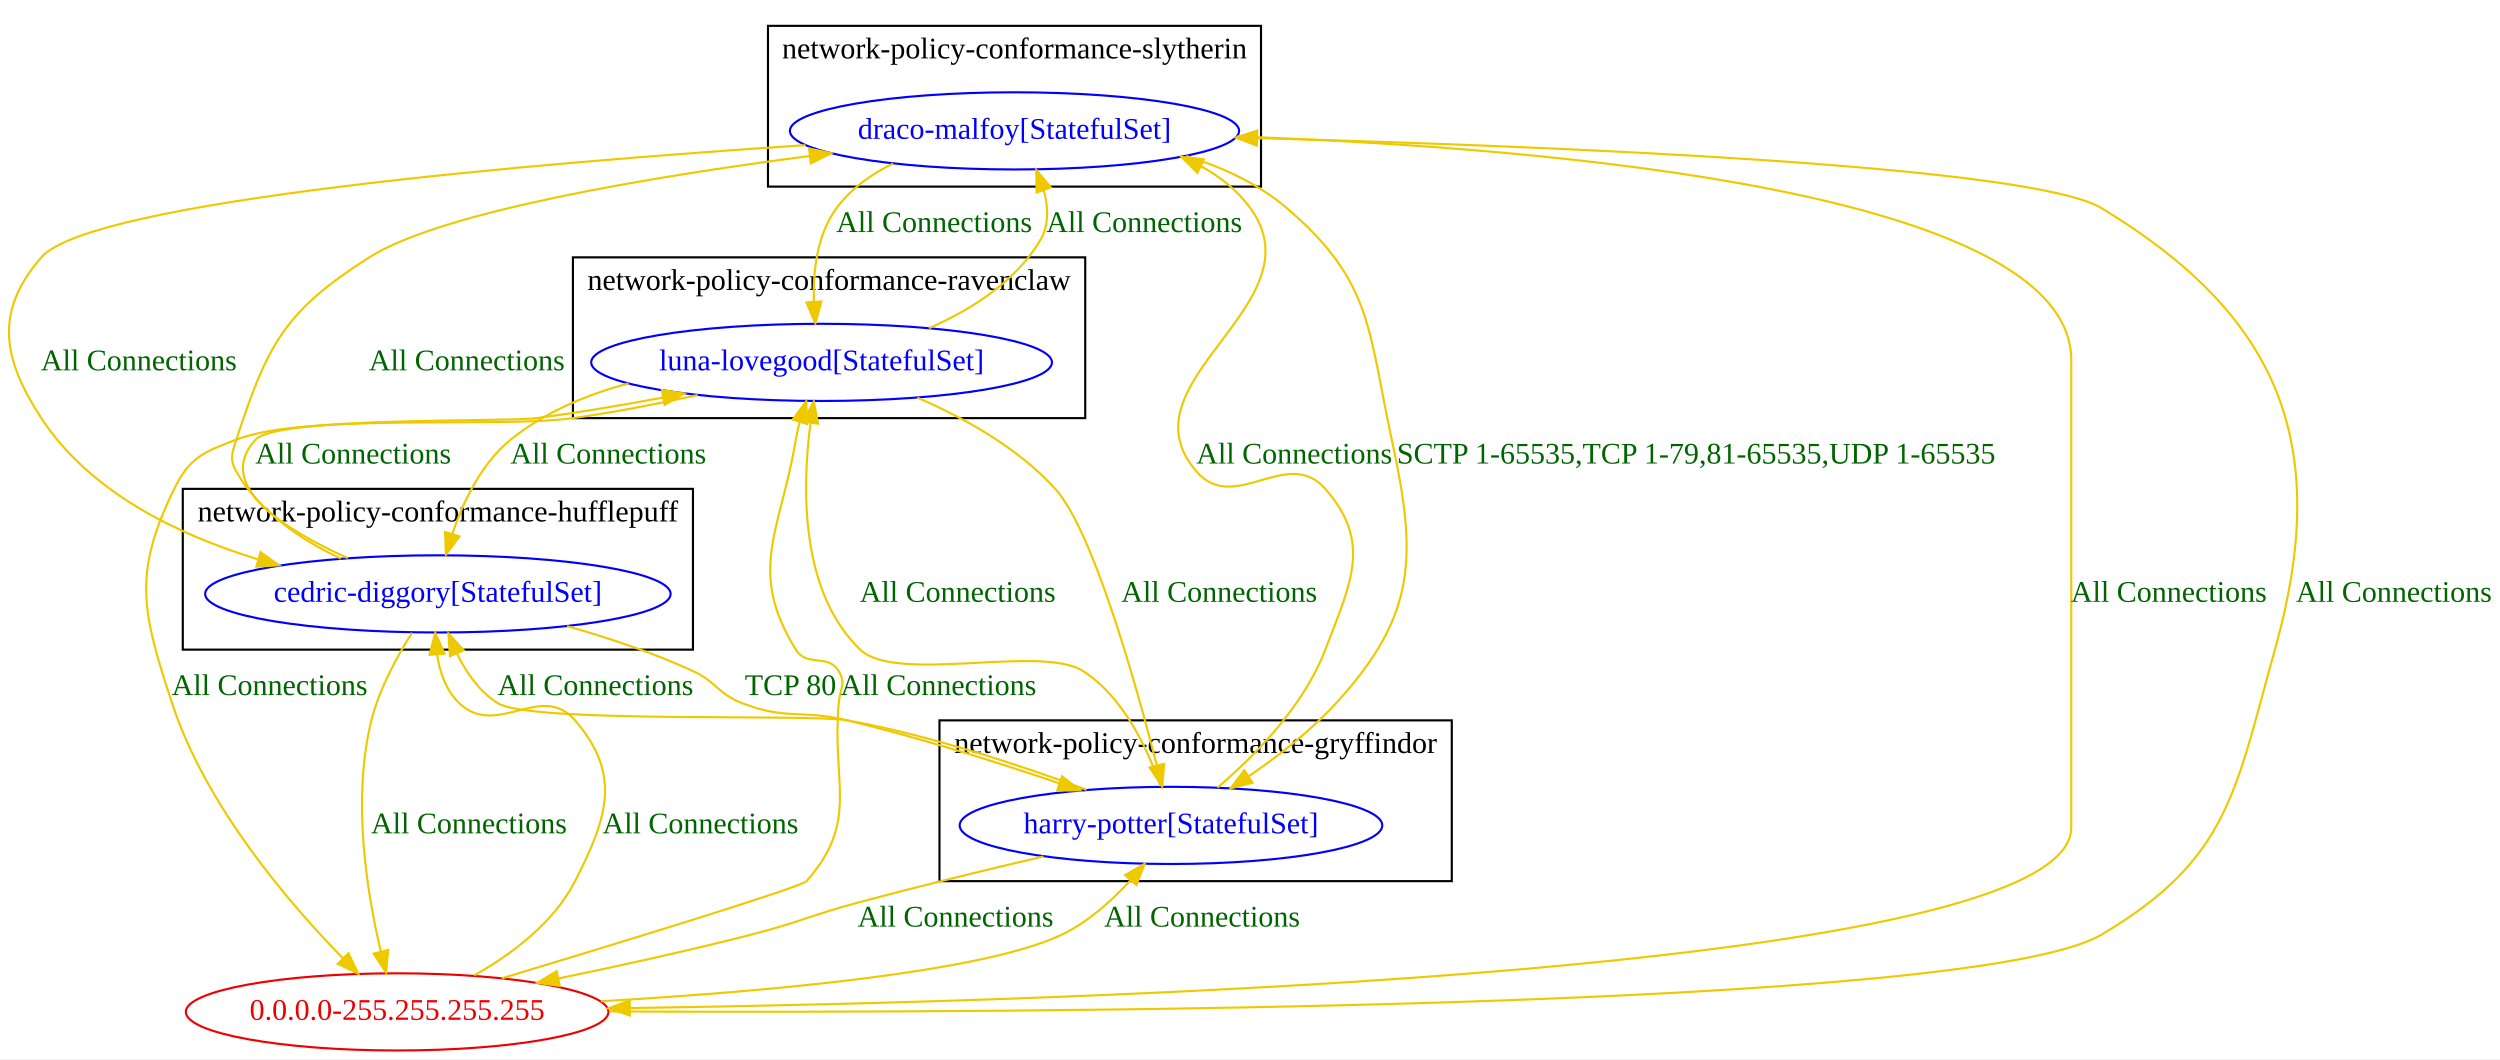
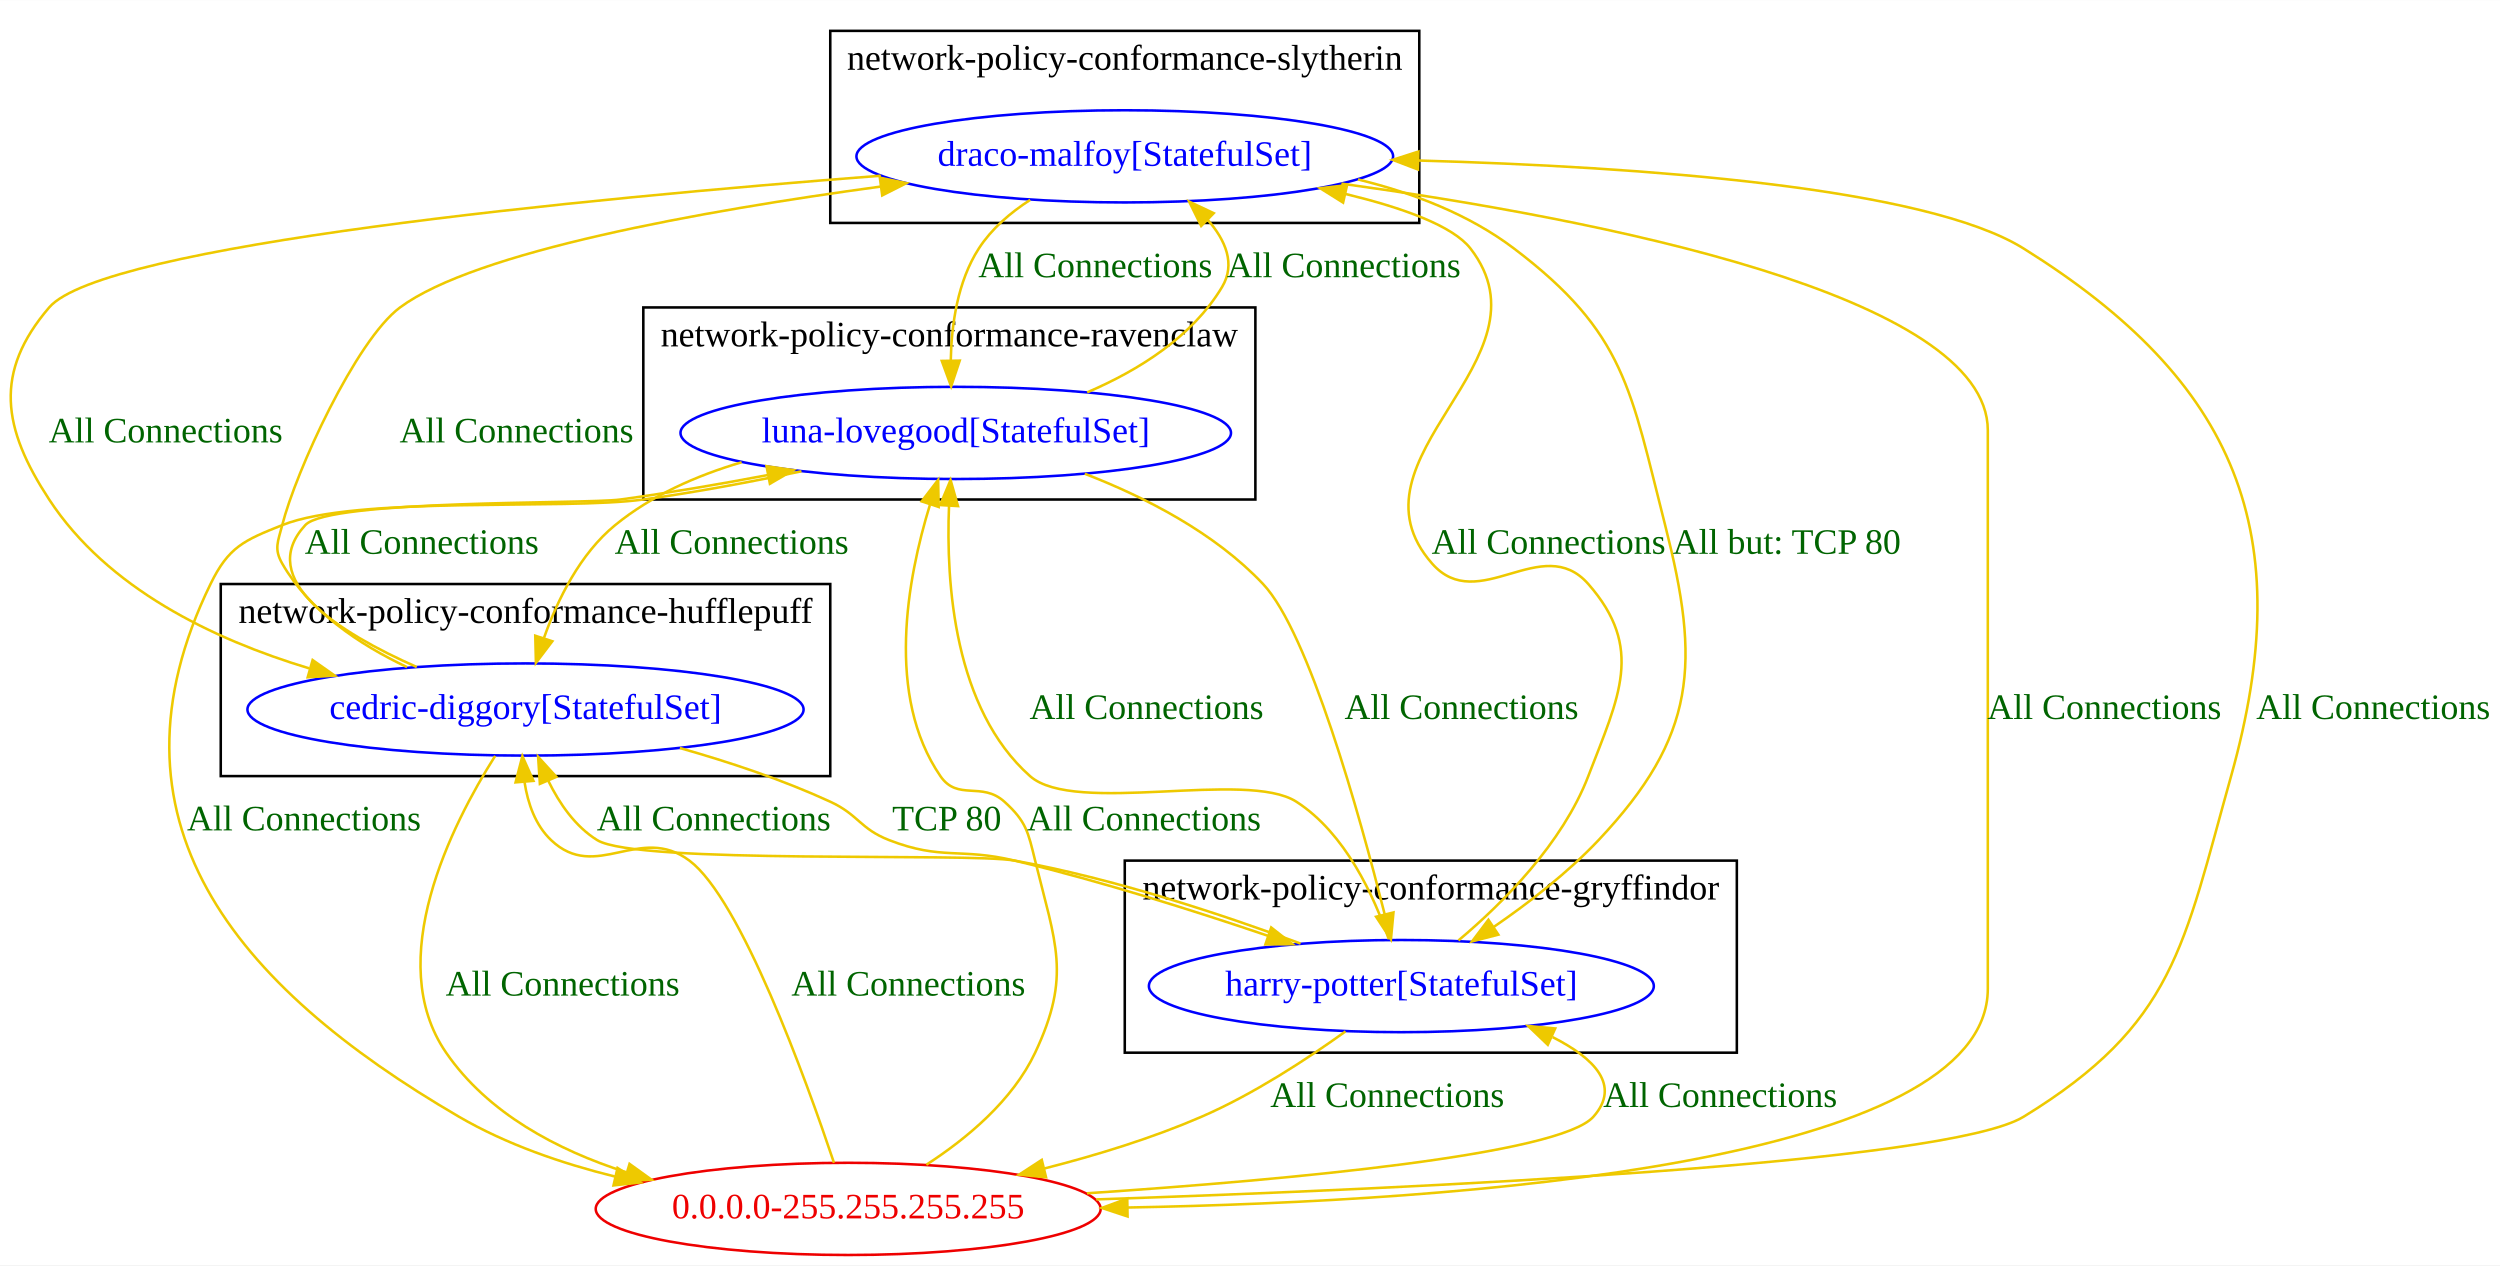
- <svg xmlns="http://www.w3.org/2000/svg" width="1166pt" height="494pt" viewBox="0.00 0.00 1166.27 494.00">
+ <svg xmlns="http://www.w3.org/2000/svg" width="976pt" height="494pt" viewBox="0.00 0.00 976.20 494.00">
  <g id="graph0" class="graph" transform="scale(1 1) rotate(0) translate(4 490)">
-     <polygon fill="white" stroke="transparent" points="-4,4 -4,-490 1162.27,-490 1162.27,4 -4,4" />
+     <polygon fill="white" stroke="transparent" points="-4,4 -4,-490 972.2,-490 972.2,4 -4,4" />
    <g id="clust3" class="cluster">
-       <polygon fill="none" stroke="black" points="263.27,-295 263.27,-370 502.27,-370 502.27,-295 263.27,-295" />
-       <text text-anchor="middle" x="382.77" y="-354.8" font-family="Times New Roman,serif" font-size="14.00">network-policy-conformance-ravenclaw</text>
+       <polygon fill="none" stroke="black" points="247.2,-295 247.2,-370 486.2,-370 486.2,-295 247.2,-295" />
+       <text text-anchor="middle" x="366.7" y="-354.8" font-family="Times New Roman,serif" font-size="14.00">network-policy-conformance-ravenclaw</text>
    </g>
    <g id="clust1" class="cluster">
-       <polygon fill="none" stroke="black" points="434.27,-79 434.27,-154 673.27,-154 673.27,-79 434.27,-79" />
-       <text text-anchor="middle" x="553.77" y="-138.8" font-family="Times New Roman,serif" font-size="14.00">network-policy-conformance-gryffindor</text>
+       <polygon fill="none" stroke="black" points="435.2,-79 435.2,-154 674.2,-154 674.2,-79 435.2,-79" />
+       <text text-anchor="middle" x="554.7" y="-138.8" font-family="Times New Roman,serif" font-size="14.00">network-policy-conformance-gryffindor</text>
    </g>
    <g id="clust2" class="cluster">
-       <polygon fill="none" stroke="black" points="81.27,-187 81.27,-262 319.27,-262 319.27,-187 81.27,-187" />
-       <text text-anchor="middle" x="200.27" y="-246.8" font-family="Times New Roman,serif" font-size="14.00">network-policy-conformance-hufflepuff</text>
+       <polygon fill="none" stroke="black" points="82.2,-187 82.2,-262 320.2,-262 320.2,-187 82.2,-187" />
+       <text text-anchor="middle" x="201.2" y="-246.8" font-family="Times New Roman,serif" font-size="14.00">network-policy-conformance-hufflepuff</text>
    </g>
    <g id="clust4" class="cluster">
-       <polygon fill="none" stroke="black" points="354.27,-403 354.27,-478 584.27,-478 584.27,-403 354.27,-403" />
-       <text text-anchor="middle" x="469.27" y="-462.8" font-family="Times New Roman,serif" font-size="14.00">network-policy-conformance-slytherin</text>
+       <polygon fill="none" stroke="black" points="320.2,-403 320.2,-478 550.2,-478 550.2,-403 320.2,-403" />
+       <text text-anchor="middle" x="435.2" y="-462.8" font-family="Times New Roman,serif" font-size="14.00">network-policy-conformance-slytherin</text>
    </g>
    <g id="node1" class="node">
-       <ellipse fill="none" stroke="blue" cx="542.27" cy="-105" rx="98.58" ry="18" />
-       <text text-anchor="middle" x="542.27" y="-101.3" font-family="Times New Roman,serif" font-size="14.00" fill="blue">harry-potter[StatefulSet]</text>
+       <ellipse fill="none" stroke="blue" cx="543.2" cy="-105" rx="98.58" ry="18" />
+       <text text-anchor="middle" x="543.2" y="-101.3" font-family="Times New Roman,serif" font-size="14.00" fill="blue">harry-potter[StatefulSet]</text>
    </g>
    <g id="node2" class="node">
-       <ellipse fill="none" stroke="blue" cx="200.27" cy="-213" rx="108.58" ry="18" />
-       <text text-anchor="middle" x="200.27" y="-209.3" font-family="Times New Roman,serif" font-size="14.00" fill="blue">cedric-diggory[StatefulSet]</text>
+       <ellipse fill="none" stroke="blue" cx="201.2" cy="-213" rx="108.58" ry="18" />
+       <text text-anchor="middle" x="201.2" y="-209.3" font-family="Times New Roman,serif" font-size="14.00" fill="blue">cedric-diggory[StatefulSet]</text>
    </g>
    <g id="edge6" class="edge">
-       <path fill="none" stroke="#eec900" d="M502.93,-121.6C472.86,-132.76 430.12,-146.99 391.27,-154 373.43,-157.22 243.69,-152.45 228.27,-162 219.7,-167.31 213.53,-176.25 209.2,-185.12" />
-       <polygon fill="#eec900" stroke="#eec900" points="205.89,-183.96 205.2,-194.53 212.33,-186.7 205.89,-183.96" />
-       <text text-anchor="middle" x="273.77" y="-165.8" font-family="Times New Roman,serif" font-size="14.00" fill="darkgreen">All Connections</text>
+       <path fill="none" stroke="#eec900" d="M503.85,-121.6C473.79,-132.76 431.04,-146.99 392.2,-154 374.35,-157.22 244.61,-152.45 229.2,-162 220.63,-167.31 214.45,-176.25 210.12,-185.12" />
+       <polygon fill="#eec900" stroke="#eec900" points="206.81,-183.96 206.12,-194.53 213.25,-186.7 206.81,-183.96" />
+       <text text-anchor="middle" x="274.7" y="-165.8" font-family="Times New Roman,serif" font-size="14.00" fill="darkgreen">All Connections</text>
    </g>
    <g id="node3" class="node">
-       <ellipse fill="none" stroke="blue" cx="379.27" cy="-321" rx="107.48" ry="18" />
-       <text text-anchor="middle" x="379.27" y="-317.3" font-family="Times New Roman,serif" font-size="14.00" fill="blue">luna-lovegood[StatefulSet]</text>
+       <ellipse fill="none" stroke="blue" cx="369.2" cy="-321" rx="107.48" ry="18" />
+       <text text-anchor="middle" x="369.2" y="-317.3" font-family="Times New Roman,serif" font-size="14.00" fill="blue">luna-lovegood[StatefulSet]</text>
    </g>
    <g id="edge7" class="edge">
-       <path fill="none" stroke="#eec900" d="M537.38,-123.27C531.66,-140.03 520.43,-164.68 501.27,-177 481.75,-189.56 414.01,-170.9 397.27,-187 369.19,-214.02 370.12,-262.52 374.14,-292.89" />
-       <polygon fill="#eec900" stroke="#eec900" points="370.69,-293.45 375.65,-302.81 377.61,-292.39 370.69,-293.45" />
-       <text text-anchor="middle" x="442.77" y="-209.3" font-family="Times New Roman,serif" font-size="14.00" fill="darkgreen">All Connections</text>
+       <path fill="none" stroke="#eec900" d="M538.3,-123.27C532.58,-140.03 521.35,-164.68 502.2,-177 482.67,-189.56 415.56,-171.59 398.2,-187 368.63,-213.24 365.32,-261.98 366.58,-292.6" />
+       <polygon fill="#eec900" stroke="#eec900" points="363.09,-292.84 367.18,-302.62 370.07,-292.43 363.09,-292.84" />
+       <text text-anchor="middle" x="443.7" y="-209.3" font-family="Times New Roman,serif" font-size="14.00" fill="darkgreen">All Connections</text>
    </g>
    <g id="node4" class="node">
-       <ellipse fill="none" stroke="blue" cx="469.27" cy="-429" rx="104.78" ry="18" />
-       <text text-anchor="middle" x="469.27" y="-425.3" font-family="Times New Roman,serif" font-size="14.00" fill="blue">draco-malfoy[StatefulSet]</text>
+       <ellipse fill="none" stroke="blue" cx="435.2" cy="-429" rx="104.78" ry="18" />
+       <text text-anchor="middle" x="435.2" y="-425.3" font-family="Times New Roman,serif" font-size="14.00" fill="blue">draco-malfoy[StatefulSet]</text>
    </g>
    <g id="edge8" class="edge">
-       <path fill="none" stroke="#eec900" d="M563.93,-122.59C581.25,-137.34 604.24,-160.62 614.27,-187 626.12,-218.16 636.23,-236.92 614.27,-262 596.55,-282.24 572,-249.76 554.27,-270 517.53,-311.97 612.2,-347.97 579.27,-393 573.24,-401.25 565.25,-407.6 556.31,-412.49" />
-       <polygon fill="#eec900" stroke="#eec900" points="554.61,-409.42 547.1,-416.89 557.63,-415.73 554.61,-409.42" />
-       <text text-anchor="middle" x="599.77" y="-273.8" font-family="Times New Roman,serif" font-size="14.00" fill="darkgreen">All Connections</text>
+       <path fill="none" stroke="#eec900" d="M565.49,-122.82C583.01,-137.55 606.08,-160.67 616.2,-187 628.15,-218.12 638.18,-236.94 616.2,-262 598.16,-282.55 573.23,-249.45 555.2,-270 518.87,-311.4 603.9,-349.45 570.2,-393 563.32,-401.88 543.7,-408.92 521.48,-414.29" />
+       <polygon fill="#eec900" stroke="#eec900" points="520.45,-410.94 511.47,-416.56 522,-417.76 520.45,-410.94" />
+       <text text-anchor="middle" x="600.7" y="-273.8" font-family="Times New Roman,serif" font-size="14.00" fill="darkgreen">All Connections</text>
    </g>
    <g id="node5" class="node">
-       <ellipse fill="none" stroke="#ee0000" cx="181.27" cy="-18" rx="98.58" ry="18" />
-       <text text-anchor="middle" x="181.27" y="-14.3" font-family="Times New Roman,serif" font-size="14.00" fill="#ee0000">0.0.0.0-255.255.255.255</text>
+       <ellipse fill="none" stroke="#ee0000" cx="327.2" cy="-18" rx="98.58" ry="18" />
+       <text text-anchor="middle" x="327.2" y="-14.3" font-family="Times New Roman,serif" font-size="14.00" fill="#ee0000">0.0.0.0-255.255.255.255</text>
    </g>
    <g id="edge5" class="edge">
-       <path fill="none" stroke="#eec900" d="M482.77,-90.53C456.21,-84.32 424.59,-76.63 396.27,-69 373.87,-62.96 368.75,-59.75 346.27,-54 317.09,-46.54 284.72,-39.42 256.43,-33.58" />
-       <polygon fill="#eec900" stroke="#eec900" points="257.11,-30.15 246.61,-31.57 255.7,-37 257.11,-30.15" />
-       <text text-anchor="middle" x="441.77" y="-57.8" font-family="Times New Roman,serif" font-size="14.00" fill="darkgreen">All Connections</text>
+       <path fill="none" stroke="#eec900" d="M521.41,-87.32C506.33,-76.47 485.41,-62.77 465.2,-54 445.9,-45.63 424.19,-38.96 403.8,-33.78" />
+       <polygon fill="#eec900" stroke="#eec900" points="404.46,-30.34 393.91,-31.36 402.79,-37.14 404.46,-30.34" />
+       <text text-anchor="middle" x="537.7" y="-57.8" font-family="Times New Roman,serif" font-size="14.00" fill="darkgreen">All Connections</text>
    </g>
    <g id="edge10" class="edge">
-       <path fill="none" stroke="#eec900" d="M260.53,-197.96C279.74,-192.52 300.79,-185.52 319.27,-177 330.36,-171.89 330.9,-166.41 342.27,-162 362.85,-154.02 369.81,-159.13 391.27,-154 424.68,-146.01 461.43,-134.39 490.31,-124.59" />
-       <polygon fill="#eec900" stroke="#eec900" points="491.46,-127.89 499.78,-121.34 489.19,-121.27 491.46,-127.89" />
-       <text text-anchor="middle" x="364.77" y="-165.8" font-family="Times New Roman,serif" font-size="14.00" fill="darkgreen">TCP 80</text>
+       <path fill="none" stroke="#eec900" d="M261.46,-197.96C280.66,-192.52 301.72,-185.52 320.2,-177 331.28,-171.89 331.82,-166.41 343.2,-162 363.77,-154.02 370.74,-159.13 392.2,-154 425.61,-146.01 462.35,-134.39 491.23,-124.59" />
+       <polygon fill="#eec900" stroke="#eec900" points="492.38,-127.89 500.71,-121.34 490.11,-121.27 492.38,-127.89" />
+       <text text-anchor="middle" x="365.7" y="-165.8" font-family="Times New Roman,serif" font-size="14.00" fill="darkgreen">TCP 80</text>
    </g>
    <g id="edge11" class="edge">
-       <path fill="none" stroke="#eec900" d="M158.24,-229.69C128.01,-243.24 95.74,-263.91 115.27,-285 125.2,-295.71 231.8,-293.09 246.27,-295 265.51,-297.53 286.19,-301.04 305.36,-304.62" />
-       <polygon fill="#eec900" stroke="#eec900" points="304.76,-308.07 315.24,-306.49 306.06,-301.19 304.76,-308.07" />
-       <text text-anchor="middle" x="160.77" y="-273.8" font-family="Times New Roman,serif" font-size="14.00" fill="darkgreen">All Connections</text>
+       <path fill="none" stroke="#eec900" d="M158.74,-229.59C128.2,-243.08 95.58,-263.72 115.2,-285 124.49,-295.08 224.61,-293.16 238.2,-295 256.96,-297.55 277.11,-301.02 295.84,-304.56" />
+       <polygon fill="#eec900" stroke="#eec900" points="295.31,-308.02 305.79,-306.48 296.63,-301.15 295.31,-308.02" />
+       <text text-anchor="middle" x="160.7" y="-273.8" font-family="Times New Roman,serif" font-size="14.00" fill="darkgreen">All Connections</text>
    </g>
    <g id="edge12" class="edge">
-       <path fill="none" stroke="#eec900" d="M154.98,-229.43C136.44,-238.24 116.88,-251.34 106.27,-270 102.98,-275.8 104.21,-278.66 106.27,-285 120.77,-329.46 128.79,-344.95 168.27,-370 201.87,-391.32 298.92,-407.52 373.83,-417.31" />
-       <polygon fill="#eec900" stroke="#eec900" points="373.41,-420.79 383.78,-418.59 374.31,-413.84 373.41,-420.79" />
-       <text text-anchor="middle" x="213.77" y="-317.3" font-family="Times New Roman,serif" font-size="14.00" fill="darkgreen">All Connections</text>
+       <path fill="none" stroke="#eec900" d="M154.93,-229.55C136.35,-238.34 116.83,-251.38 106.2,-270 102.89,-275.79 104.56,-278.54 106.2,-285 111.47,-305.82 134.95,-357.2 152.2,-370 181.61,-391.83 269.59,-407.63 339.73,-417.18" />
+       <polygon fill="#eec900" stroke="#eec900" points="339.56,-420.68 349.94,-418.54 340.49,-413.75 339.56,-420.68" />
+       <text text-anchor="middle" x="197.7" y="-317.3" font-family="Times New Roman,serif" font-size="14.00" fill="darkgreen">All Connections</text>
    </g>
    <g id="edge9" class="edge">
-       <path fill="none" stroke="#eec900" d="M188.24,-194.9C181.19,-183.81 172.96,-168.73 169.27,-154 160.1,-117.37 167.14,-73.61 173.68,-46.05" />
-       <polygon fill="#eec900" stroke="#eec900" points="177.08,-46.89 176.12,-36.33 170.29,-45.18 177.08,-46.89" />
-       <text text-anchor="middle" x="214.77" y="-101.3" font-family="Times New Roman,serif" font-size="14.00" fill="darkgreen">All Connections</text>
+       <path fill="none" stroke="#eec900" d="M189.35,-194.88C172.3,-167.92 145.46,-114.93 170.2,-79 186.48,-55.35 213.45,-41.01 240.47,-32.33" />
+       <polygon fill="#eec900" stroke="#eec900" points="241.82,-35.58 250.42,-29.38 239.83,-28.87 241.82,-35.58" />
+       <text text-anchor="middle" x="215.7" y="-101.3" font-family="Times New Roman,serif" font-size="14.00" fill="darkgreen">All Connections</text>
    </g>
    <g id="edge14" class="edge">
-       <path fill="none" stroke="#eec900" d="M423.98,-304.54C445.76,-295.11 470.93,-281.14 488.27,-262 505.76,-242.7 525.64,-172.17 535.7,-132.88" />
-       <polygon fill="#eec900" stroke="#eec900" points="539.1,-133.71 538.15,-123.16 532.31,-132 539.1,-133.71" />
-       <text text-anchor="middle" x="564.77" y="-209.3" font-family="Times New Roman,serif" font-size="14.00" fill="darkgreen">All Connections</text>
+       <path fill="none" stroke="#eec900" d="M419.59,-305.05C443.29,-295.87 470.39,-281.96 489.2,-262 507.06,-243.04 526.78,-172.37 536.71,-132.97" />
+       <polygon fill="#eec900" stroke="#eec900" points="540.12,-133.76 539.13,-123.21 533.33,-132.08 540.12,-133.76" />
+       <text text-anchor="middle" x="566.7" y="-209.3" font-family="Times New Roman,serif" font-size="14.00" fill="darkgreen">All Connections</text>
    </g>
    <g id="edge15" class="edge">
-       <path fill="none" stroke="#eec900" d="M289.22,-311.2C269.57,-305.92 249.97,-297.71 234.27,-285 220.64,-273.96 212.13,-256.14 207.03,-241.11" />
-       <polygon fill="#eec900" stroke="#eec900" points="210.3,-239.82 204.03,-231.27 203.6,-241.86 210.3,-239.82" />
-       <text text-anchor="middle" x="279.77" y="-273.8" font-family="Times New Roman,serif" font-size="14.00" fill="darkgreen">All Connections</text>
+       <path fill="none" stroke="#eec900" d="M285.59,-309.55C267.91,-304.33 250.34,-296.56 236.2,-285 222.53,-273.84 213.77,-256.02 208.43,-241.02" />
+       <polygon fill="#eec900" stroke="#eec900" points="211.67,-239.65 205.26,-231.21 205.01,-241.8 211.67,-239.65" />
+       <text text-anchor="middle" x="281.7" y="-273.8" font-family="Times New Roman,serif" font-size="14.00" fill="darkgreen">All Connections</text>
    </g>
    <g id="edge16" class="edge">
-       <path fill="none" stroke="#eec900" d="M429.38,-336.97C449.16,-345.61 469.85,-358.7 481.27,-378 485.43,-385.02 485.09,-393.4 482.93,-401.28" />
-       <polygon fill="#eec900" stroke="#eec900" points="479.58,-400.25 479.43,-410.84 486.15,-402.66 479.58,-400.25" />
-       <text text-anchor="middle" x="529.77" y="-381.8" font-family="Times New Roman,serif" font-size="14.00" fill="darkgreen">All Connections</text>
+       <path fill="none" stroke="#eec900" d="M420.53,-336.85C440.61,-345.45 461.58,-358.55 473.2,-378 478.55,-386.96 474.59,-396.21 467.53,-404.28" />
+       <polygon fill="#eec900" stroke="#eec900" points="465.04,-401.81 460.35,-411.31 469.94,-406.81 465.04,-401.81" />
+       <text text-anchor="middle" x="520.7" y="-381.8" font-family="Times New Roman,serif" font-size="14.00" fill="darkgreen">All Connections</text>
    </g>
    <g id="edge13" class="edge">
-       <path fill="none" stroke="#eec900" d="M321.46,-305.77C302.97,-301.7 282.35,-297.65 263.27,-295 228.65,-290.19 138.9,-297.55 106.27,-285 90.92,-279.1 84.52,-276.77 77.27,-262 57.7,-222.1 62.43,-204.24 76.27,-162 91.9,-114.32 130.16,-69.41 155.92,-43.06" />
-       <polygon fill="#eec900" stroke="#eec900" points="158.57,-45.36 163.15,-35.81 153.61,-40.42 158.57,-45.36" />
-       <text text-anchor="middle" x="121.77" y="-165.8" font-family="Times New Roman,serif" font-size="14.00" fill="darkgreen">All Connections</text>
+       <path fill="none" stroke="#eec900" d="M308.96,-306.02C289.36,-301.91 267.44,-297.78 247.2,-295 216.08,-290.73 135.38,-296.63 106.2,-285 91.24,-279.04 85.25,-276.48 78.2,-262 33.52,-170.3 87.06,-105.35 175.2,-54 193.68,-43.23 215.23,-35.78 236.19,-30.61" />
+       <polygon fill="#eec900" stroke="#eec900" points="237.13,-33.99 246.09,-28.33 235.56,-27.17 237.13,-33.99" />
+       <text text-anchor="middle" x="114.7" y="-165.8" font-family="Times New Roman,serif" font-size="14.00" fill="darkgreen">All Connections</text>
    </g>
    <g id="edge18" class="edge">
-       <path fill="none" stroke="#eec900" d="M549.41,-417.27C566.28,-412.06 582.97,-404.36 596.27,-393 636.35,-358.77 634.13,-336.52 645.27,-285 657.08,-230.39 657,-203.22 619.27,-162 607.44,-149.08 592.21,-137.25 578.42,-127.84" />
-       <polygon fill="#eec900" stroke="#eec900" points="580.33,-124.9 570.06,-122.29 576.46,-130.74 580.33,-124.9" />
-       <text text-anchor="middle" x="787.27" y="-273.8" font-family="Times New Roman,serif" font-size="14.00" fill="darkgreen">SCTP 1-65535,TCP 1-79,81-65535,UDP 1-65535</text>
+       <path fill="none" stroke="#eec900" d="M526.27,-419.97C547.81,-414.72 569.61,-406.33 587.2,-393 630.79,-359.96 632.66,-338 646.2,-285 660.02,-230.86 658.51,-202.67 620.2,-162 608.18,-149.25 592.91,-137.45 579.15,-128.01" />
+       <polygon fill="#eec900" stroke="#eec900" points="581.07,-125.09 570.81,-122.45 577.19,-130.91 581.07,-125.09" />
+       <text text-anchor="middle" x="693.7" y="-273.8" font-family="Times New Roman,serif" font-size="14.00" fill="darkgreen">All but: TCP 80</text>
    </g>
    <g id="edge19" class="edge">
-       <path fill="none" stroke="#eec900" d="M371.78,-422.35C245.38,-414 38.29,-396.45 15.27,-370 -6.61,-344.86 -2.97,-322.9 15.27,-295 37.82,-260.52 78.64,-240.63 116.21,-229.19" />
-       <polygon fill="#eec900" stroke="#eec900" points="117.55,-232.45 126.19,-226.33 115.62,-225.72 117.55,-232.45" />
-       <text text-anchor="middle" x="60.77" y="-317.3" font-family="Times New Roman,serif" font-size="14.00" fill="darkgreen">All Connections</text>
+       <path fill="none" stroke="#eec900" d="M339.94,-421.44C222.57,-412.37 36.03,-394.32 15.2,-370 -6.49,-344.68 -3.07,-322.88 15.2,-295 37.88,-260.38 78.92,-240.48 116.69,-229.08" />
+       <polygon fill="#eec900" stroke="#eec900" points="118.07,-232.32 126.73,-226.22 116.15,-225.59 118.07,-232.32" />
+       <text text-anchor="middle" x="60.7" y="-317.3" font-family="Times New Roman,serif" font-size="14.00" fill="darkgreen">All Connections</text>
    </g>
    <g id="edge20" class="edge">
-       <path fill="none" stroke="#eec900" d="M412.63,-413.8C402.44,-408.8 392.95,-402.06 386.27,-393 377.2,-380.68 375.25,-363.72 375.67,-349.47" />
-       <polygon fill="#eec900" stroke="#eec900" points="379.18,-349.43 376.37,-339.22 372.19,-348.96 379.18,-349.43" />
-       <text text-anchor="middle" x="431.77" y="-381.8" font-family="Times New Roman,serif" font-size="14.00" fill="darkgreen">All Connections</text>
+       <path fill="none" stroke="#eec900" d="M398.26,-412C390.5,-406.99 383.17,-400.71 378.2,-393 369.93,-380.19 367.52,-363.34 367.25,-349.28" />
+       <polygon fill="#eec900" stroke="#eec900" points="370.75,-349.23 367.4,-339.18 363.75,-349.12 370.75,-349.23" />
+       <text text-anchor="middle" x="423.7" y="-381.8" font-family="Times New Roman,serif" font-size="14.00" fill="darkgreen">All Connections</text>
    </g>
    <g id="edge17" class="edge">
-       <path fill="none" stroke="#eec900" d="M572.92,-426.39C717.53,-421.27 962.27,-400.96 962.27,-322 962.27,-322 962.27,-322 962.27,-104 962.27,-37.16 504.4,-22.85 289.82,-19.8" />
-       <polygon fill="#eec900" stroke="#eec900" points="289.84,-16.3 279.79,-19.67 289.74,-23.3 289.84,-16.3" />
-       <text text-anchor="middle" x="1007.77" y="-209.3" font-family="Times New Roman,serif" font-size="14.00" fill="darkgreen">All Connections</text>
+       <path fill="none" stroke="#eec900" d="M519.8,-418.35C619.63,-404.55 772.2,-374.82 772.2,-322 772.2,-322 772.2,-322 772.2,-104 772.2,-35.82 568.13,-21 436.38,-18.54" />
+       <polygon fill="#eec900" stroke="#eec900" points="436.29,-15.04 426.23,-18.37 436.17,-22.04 436.29,-15.04" />
+       <text text-anchor="middle" x="817.7" y="-209.3" font-family="Times New Roman,serif" font-size="14.00" fill="darkgreen">All Connections</text>
    </g>
    <g id="edge1" class="edge">
-       <path fill="none" stroke="#eec900" d="M276.31,-22.97C353.13,-27.42 454.35,-36.44 491.27,-54 503.52,-59.83 514.61,-69.8 523.3,-79.31" />
-       <polygon fill="#eec900" stroke="#eec900" points="520.83,-81.81 530.01,-87.1 526.13,-77.24 520.83,-81.81" />
-       <text text-anchor="middle" x="556.77" y="-57.8" font-family="Times New Roman,serif" font-size="14.00" fill="darkgreen">All Connections</text>
+       <path fill="none" stroke="#eec900" d="M420.46,-24.1C500.52,-29.47 605.07,-39.2 618.2,-54 629.06,-66.25 618.52,-76.84 602.25,-85.08" />
+       <polygon fill="#eec900" stroke="#eec900" points="600.38,-82.08 592.72,-89.41 603.28,-88.46 600.38,-82.08" />
+       <text text-anchor="middle" x="667.7" y="-57.8" font-family="Times New Roman,serif" font-size="14.00" fill="darkgreen">All Connections</text>
    </g>
    <g id="edge2" class="edge">
-       <path fill="none" stroke="#eec900" d="M217.15,-34.99C234.77,-44.91 254.32,-59.53 264.27,-79 279.44,-108.68 286.05,-128.76 264.27,-154 248.43,-172.37 227.86,-145.28 210.27,-162 204.14,-167.83 201.19,-176.29 199.91,-184.59" />
-       <polygon fill="#eec900" stroke="#eec900" points="196.4,-184.55 199.05,-194.81 203.37,-185.14 196.4,-184.55" />
-       <text text-anchor="middle" x="322.77" y="-101.3" font-family="Times New Roman,serif" font-size="14.00" fill="darkgreen">All Connections</text>
+       <path fill="none" stroke="#eec900" d="M321.65,-36.02C310.62,-68.84 285.26,-138.95 265.2,-154 245.79,-168.56 228.78,-145.28 211.2,-162 205.06,-167.83 202.11,-176.29 200.83,-184.59" />
+       <polygon fill="#eec900" stroke="#eec900" points="197.32,-184.55 199.98,-194.81 204.3,-185.14 197.32,-184.55" />
+       <text text-anchor="middle" x="350.7" y="-101.3" font-family="Times New Roman,serif" font-size="14.00" fill="darkgreen">All Connections</text>
    </g>
    <g id="edge3" class="edge">
-       <path fill="none" stroke="#eec900" d="M230.14,-33.68C285.91,-50.53 369.82,-76.22 372.27,-79 397.07,-107.12 383.93,-124.66 387.27,-162 387.87,-168.64 390.78,-171.33 387.27,-177 382.05,-185.45 372.5,-178.55 367.27,-187 344.38,-224.05 360.11,-242.04 367.27,-285 367.72,-287.7 368.36,-290.47 369.1,-293.21" />
-       <polygon fill="#eec900" stroke="#eec900" points="365.79,-294.36 372.13,-302.85 372.47,-292.26 365.79,-294.36" />
-       <text text-anchor="middle" x="433.77" y="-165.8" font-family="Times New Roman,serif" font-size="14.00" fill="darkgreen">All Connections</text>
+       <path fill="none" stroke="#eec900" d="M357.72,-35.24C373.54,-45.48 391.37,-60.31 400.2,-79 414.44,-109.14 408.13,-121.63 400.2,-154 397.45,-165.2 396.75,-169.27 388.2,-177 379.32,-185.03 369.96,-177.13 363.2,-187 341.77,-218.24 350.24,-263.98 359.1,-292.86" />
+       <polygon fill="#eec900" stroke="#eec900" points="355.88,-294.27 362.33,-302.68 362.53,-292.09 355.88,-294.27" />
+       <text text-anchor="middle" x="442.7" y="-165.8" font-family="Times New Roman,serif" font-size="14.00" fill="darkgreen">All Connections</text>
    </g>
    <g id="edge4" class="edge">
-       <path fill="none" stroke="#eec900" d="M280.3,-18.2C480.16,-17.32 917.81,-19.44 976.27,-54 1035.85,-89.22 1038.58,-120.36 1057.27,-187 1083.85,-281.72 1060.5,-342.17 976.27,-393 943.48,-412.79 721.88,-421.84 582.72,-425.61" />
-       <polygon fill="#eec900" stroke="#eec900" points="582.34,-422.12 572.43,-425.88 582.52,-429.12 582.34,-422.12" />
-       <text text-anchor="middle" x="1112.77" y="-209.3" font-family="Times New Roman,serif" font-size="14.00" fill="darkgreen">All Connections</text>
+       <path fill="none" stroke="#eec900" d="M424.07,-21.71C549.63,-25.93 756.15,-35.58 786.2,-54 845.2,-90.17 848.5,-120.36 867.2,-187 893.77,-281.72 869.64,-340.89 786.2,-393 747.85,-416.95 636.97,-424.91 549.99,-427.37" />
+       <polygon fill="#eec900" stroke="#eec900" points="549.68,-423.87 539.77,-427.63 549.86,-430.87 549.68,-423.87" />
+       <text text-anchor="middle" x="922.7" y="-209.3" font-family="Times New Roman,serif" font-size="14.00" fill="darkgreen">All Connections</text>
    </g>
  </g>
</svg>
